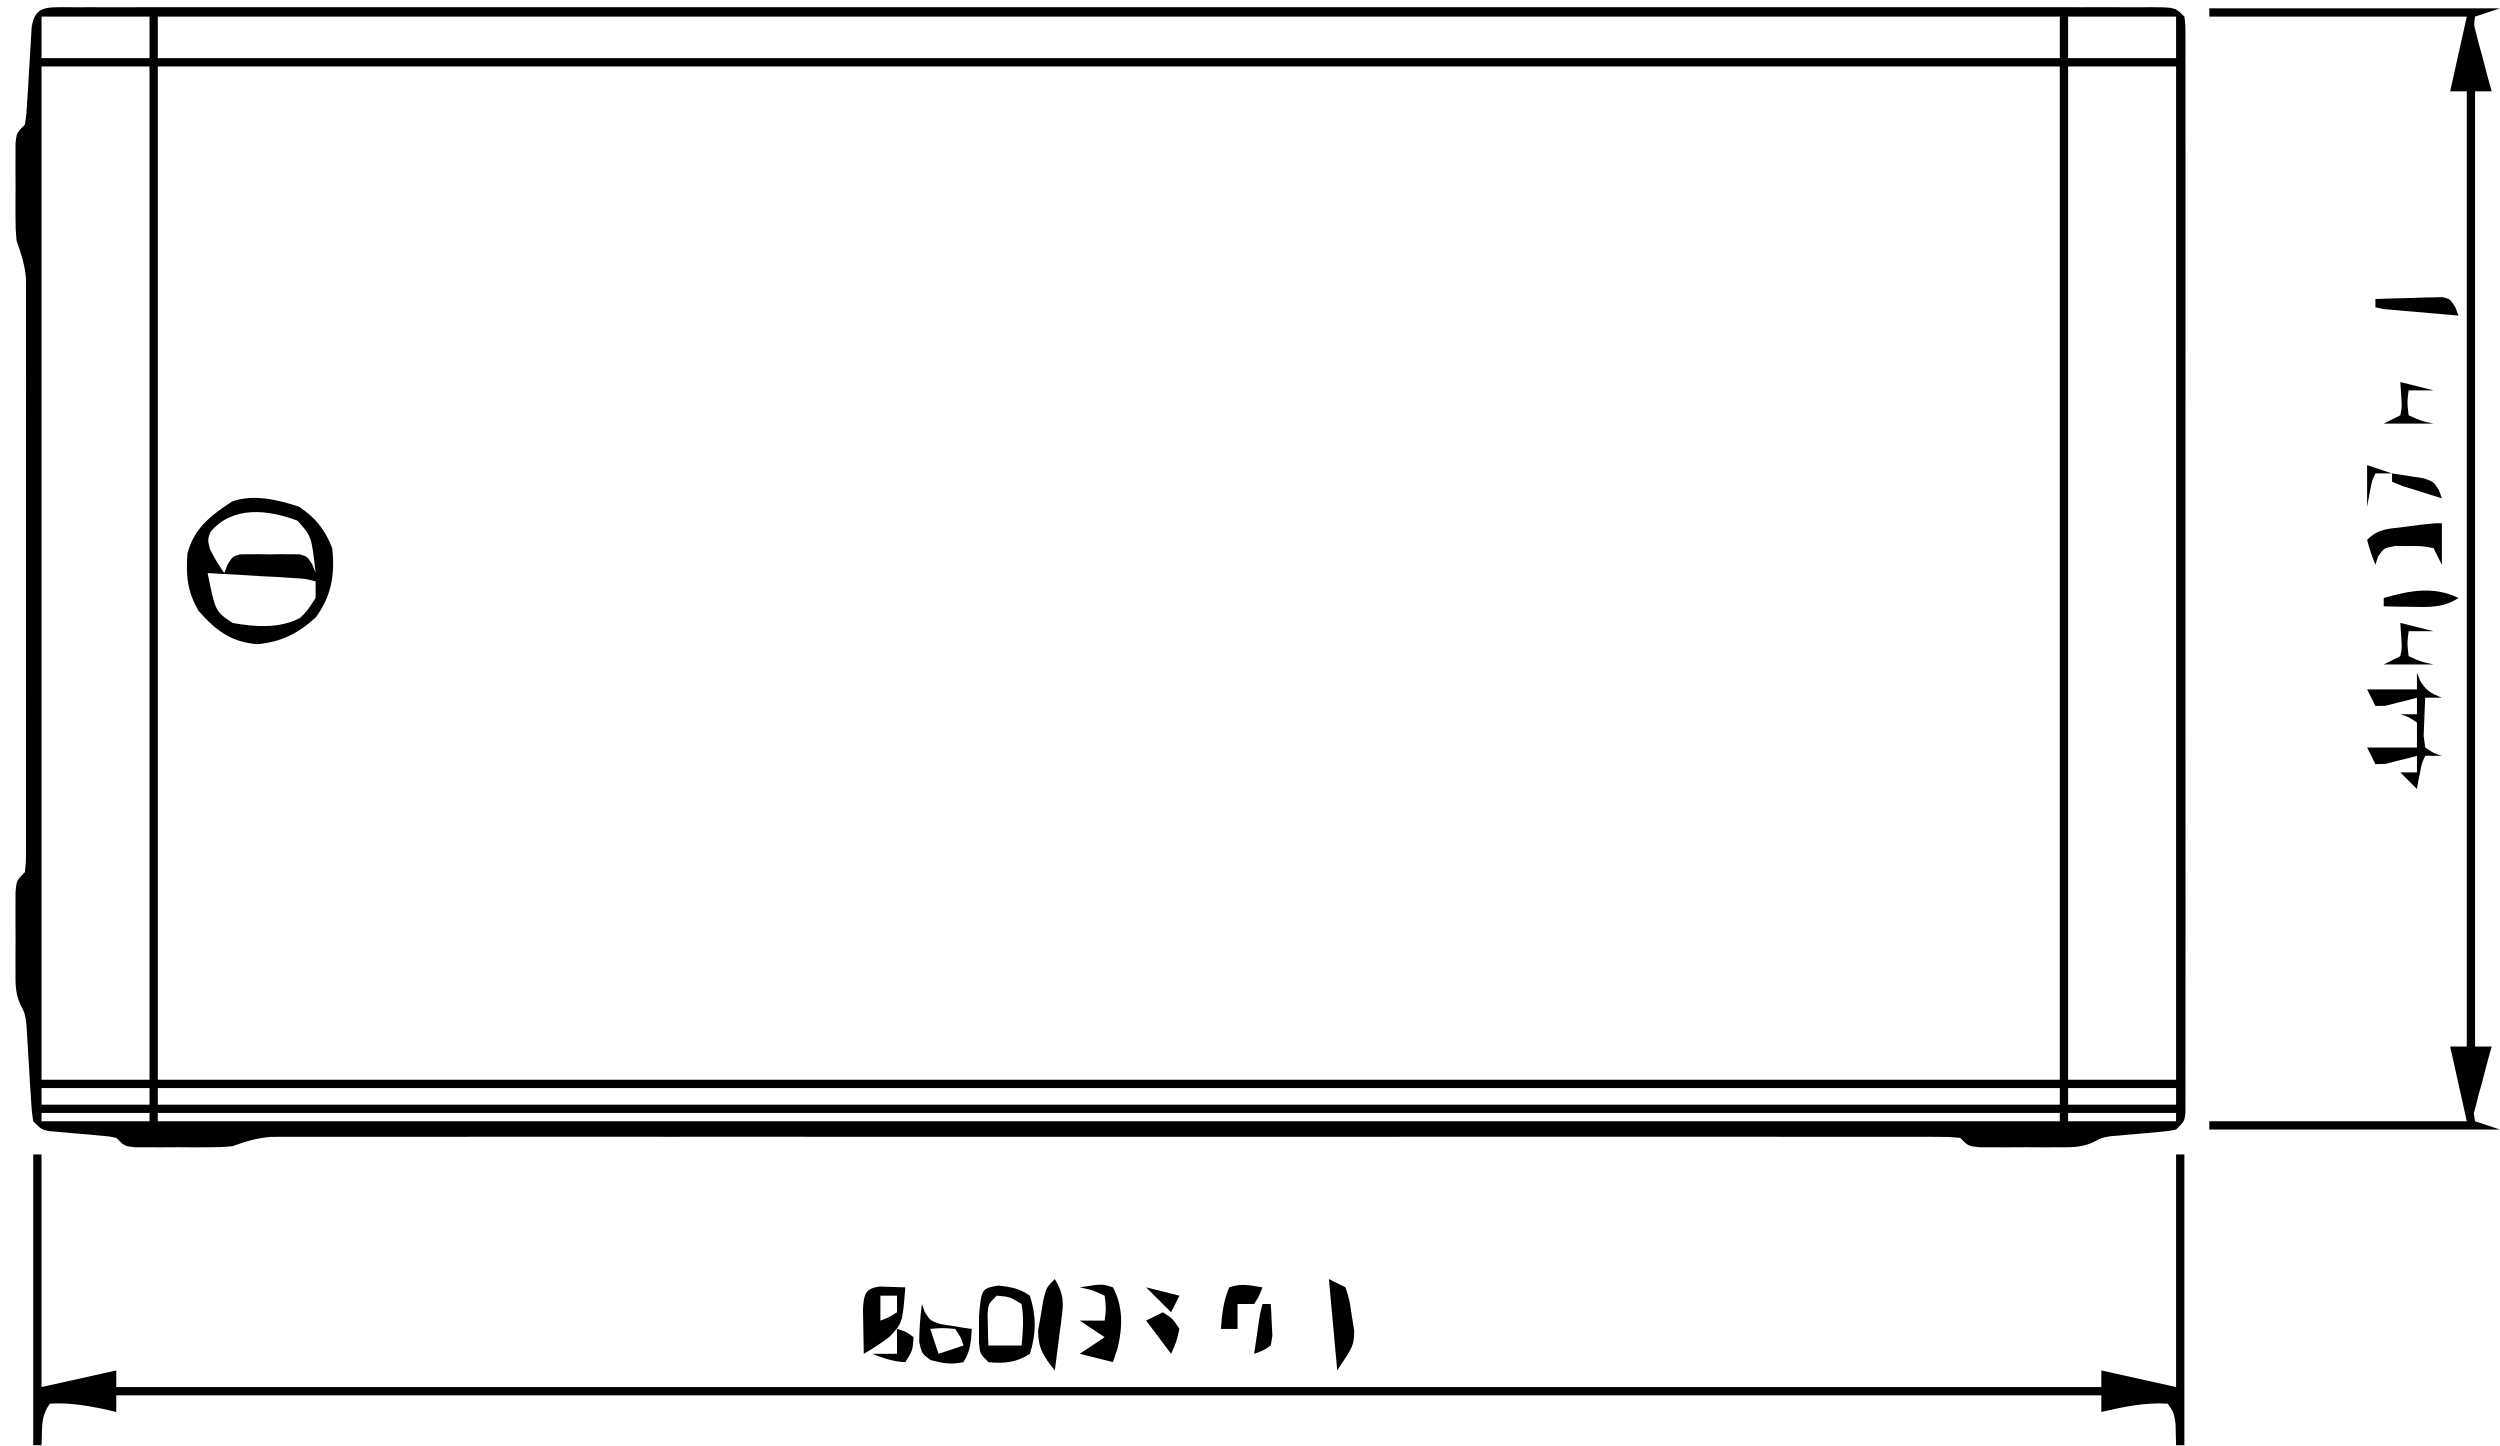
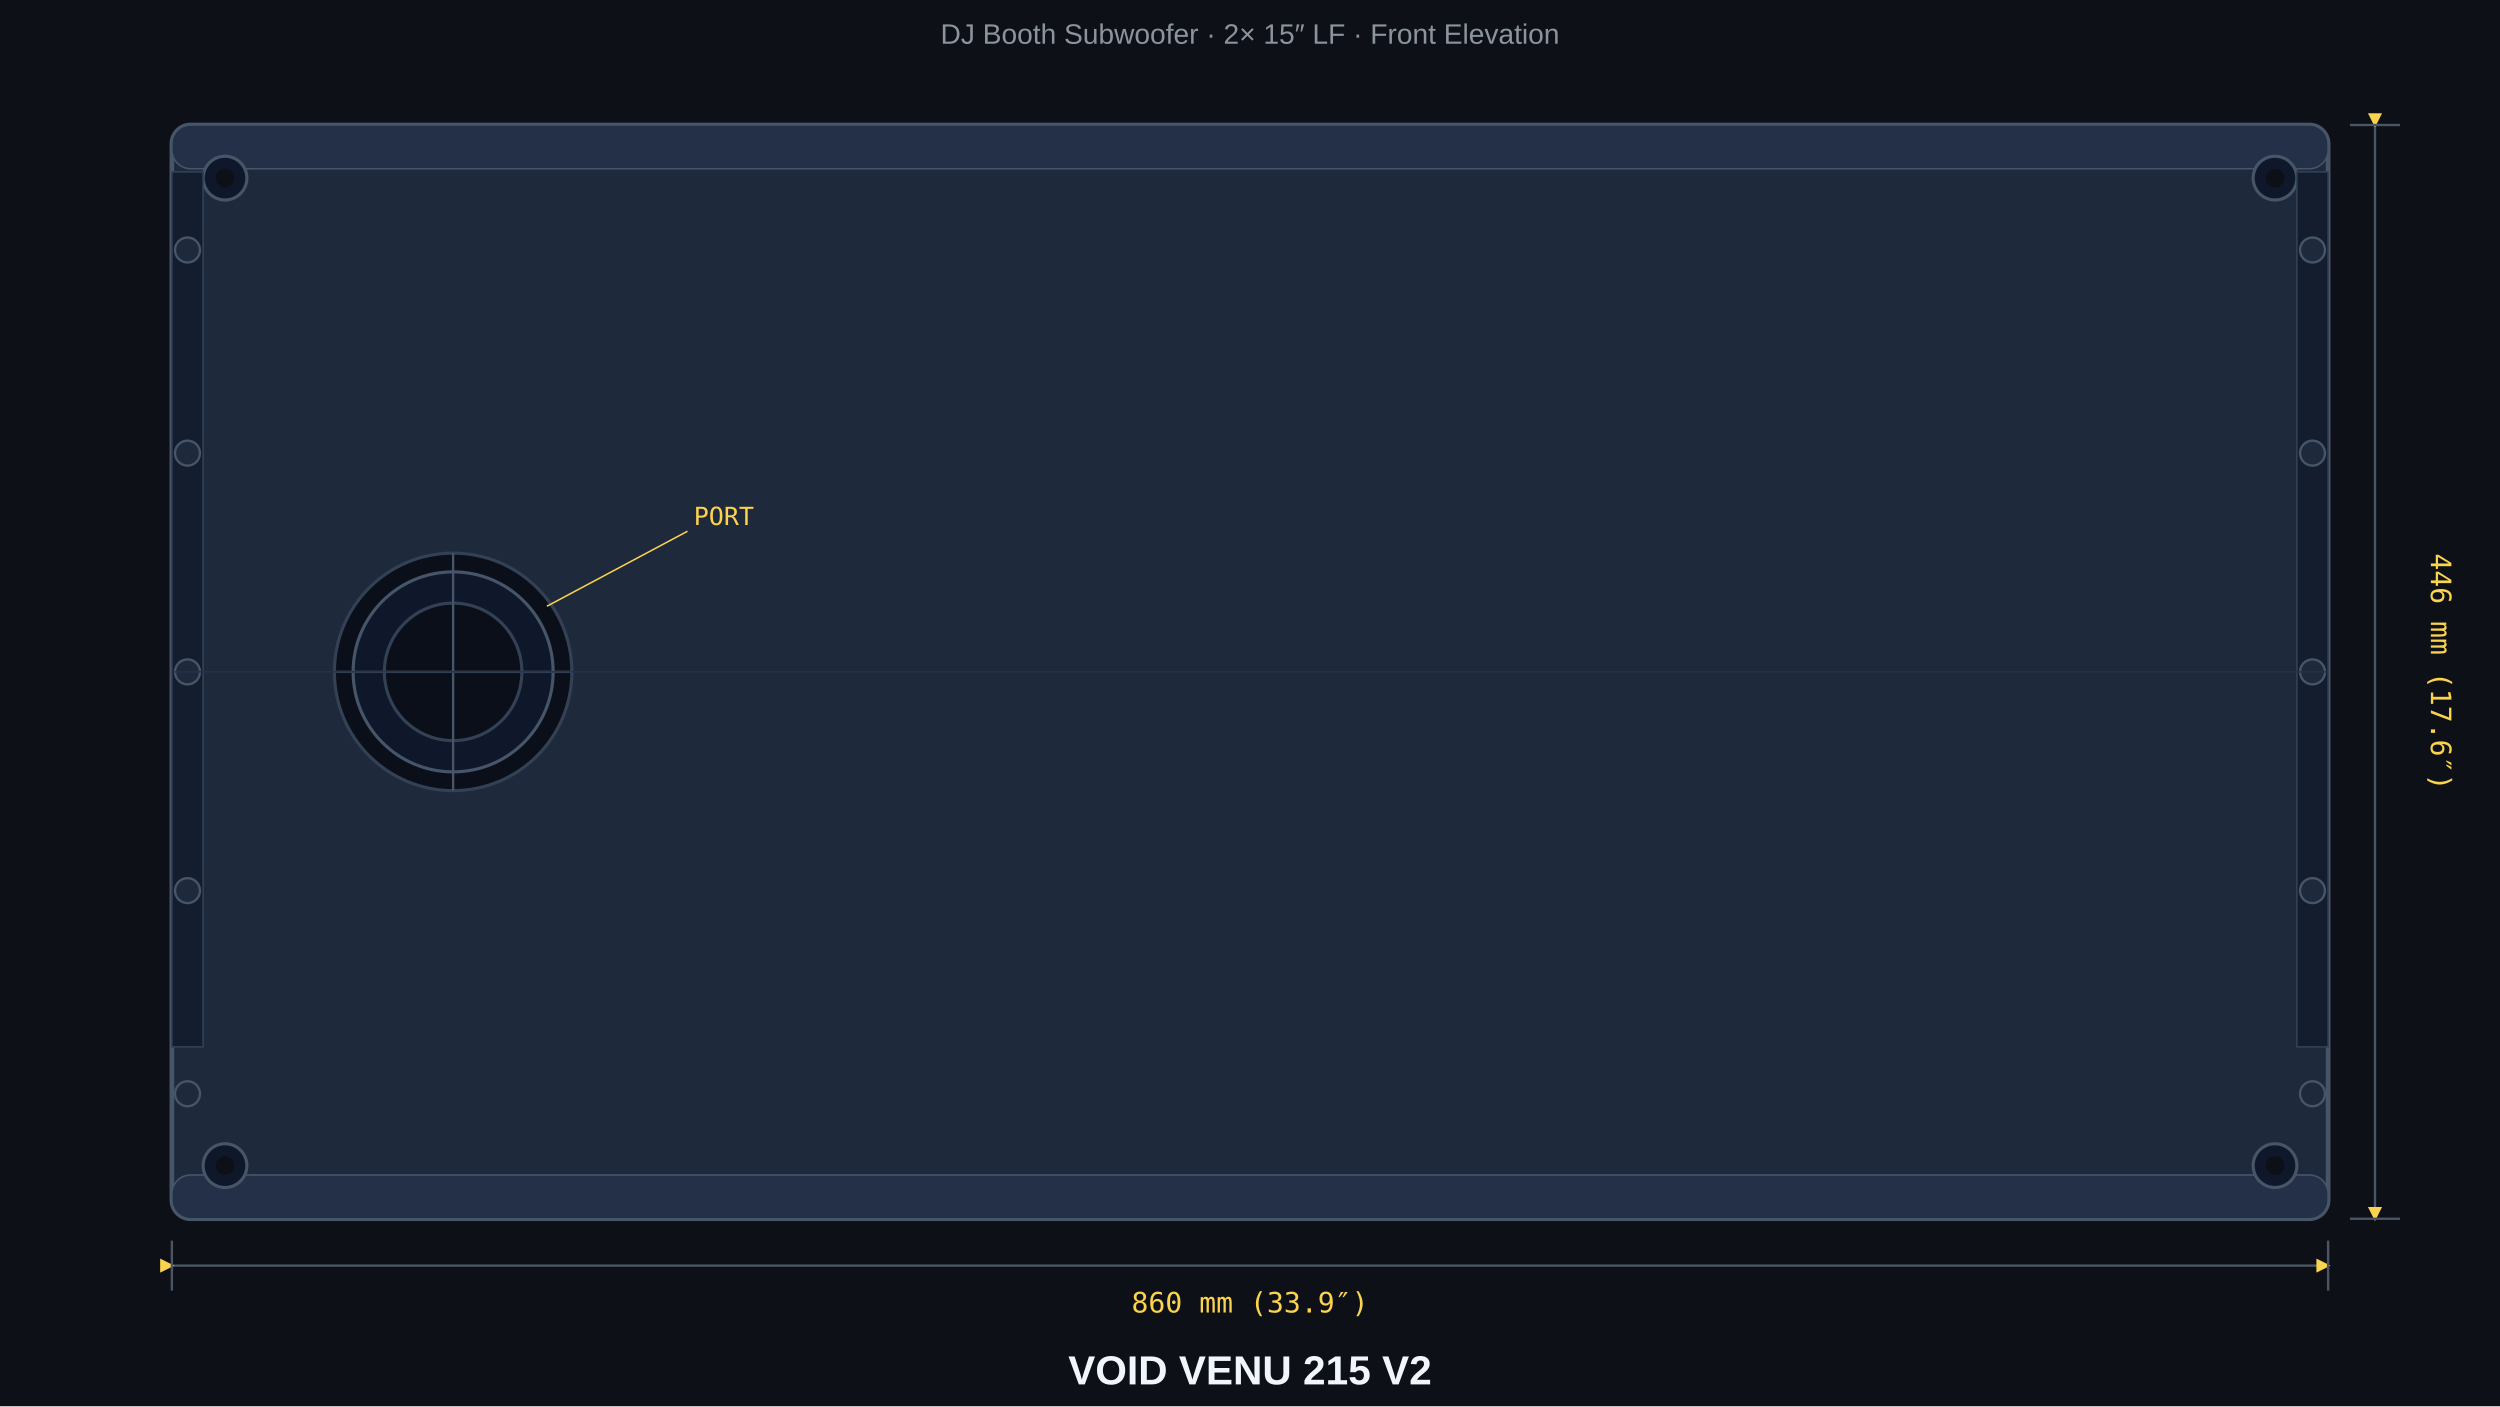
- <svg xmlns="http://www.w3.org/2000/svg" version="1.1" width="301" height="174">
-   <path d="M0 0 C0.205 0.001 0.205 0.001 1.241 0.007 C1.675 0.006 2.11 0.004 2.558 0.003 C4.031 -0.001 5.504 0.003 6.977 0.006 C8.037 0.005 9.097 0.003 10.158 0.001 C13.084 -0.003 16.01 -0.001 18.936 0.002 C22.086 0.004 25.237 0.001 28.388 -0.002 C34.207 -0.006 40.027 -0.006 45.847 -0.003 C51.222 -0 56.598 0 61.973 -0.001 C62.329 -0.001 62.686 -0.001 63.052 -0.001 C64.498 -0.001 65.943 -0.002 67.388 -0.002 C80.956 -0.005 94.524 -0.002 108.092 0.003 C120.156 0.008 132.22 0.007 144.284 0.003 C157.827 -0.003 171.369 -0.005 184.912 -0.002 C186.355 -0.002 187.797 -0.001 189.24 -0.001 C189.595 -0.001 189.95 -0.001 190.317 -0.001 C195.69 0 201.063 -0.001 206.436 -0.003 C212.544 -0.006 218.651 -0.005 224.758 -0 C227.877 0.003 230.996 0.004 234.115 0 C236.966 -0.003 239.817 -0.001 242.668 0.004 C243.704 0.005 244.739 0.005 245.775 0.002 C247.174 -0.001 248.574 0.002 249.973 0.007 C250.382 0.005 250.792 0.002 251.213 0 C253.993 0.019 253.993 0.019 255.107 1.133 C255.232 2.109 255.232 2.109 255.233 3.33 C255.234 3.563 255.234 3.563 255.24 4.738 C255.239 4.995 255.239 4.995 255.234 6.296 C255.235 6.839 255.237 7.382 255.238 7.942 C255.242 9.774 255.239 11.607 255.236 13.44 C255.237 14.748 255.239 16.057 255.241 17.366 C255.246 20.559 255.245 23.753 255.242 26.946 C255.24 29.54 255.239 32.135 255.241 34.729 C255.241 35.098 255.241 35.466 255.241 35.846 C255.241 36.595 255.242 37.344 255.242 38.093 C255.245 45.122 255.242 52.151 255.236 59.18 C255.232 65.216 255.232 71.252 255.237 77.289 C255.242 84.292 255.245 91.295 255.241 98.298 C255.241 99.044 255.241 99.791 255.241 100.537 C255.24 100.904 255.24 101.271 255.24 101.649 C255.239 104.242 255.241 106.834 255.243 109.427 C255.246 112.913 255.244 116.4 255.238 119.887 C255.237 121.17 255.237 122.453 255.239 123.736 C255.242 125.481 255.239 127.226 255.234 128.97 C255.236 129.484 255.238 129.998 255.24 130.527 C255.239 130.76 255.239 130.76 255.233 131.936 C255.232 132.339 255.232 132.742 255.232 133.157 C255.107 134.133 255.107 134.133 254.107 135.133 C253.199 135.322 253.199 135.322 252.111 135.414 C251.914 135.433 251.914 135.433 250.917 135.527 C250.505 135.562 250.094 135.597 249.669 135.633 C248.858 135.702 248.046 135.775 247.236 135.852 C246.875 135.882 246.515 135.912 246.144 135.943 C245.107 136.133 245.107 136.133 244.175 136.642 C242.712 137.314 241.49 137.263 239.884 137.266 C239.263 137.267 238.643 137.268 238.003 137.27 C237.357 137.266 236.71 137.262 236.044 137.258 C235.394 137.262 234.744 137.266 234.073 137.27 C233.454 137.268 232.835 137.267 232.197 137.266 C231.628 137.265 231.059 137.263 230.474 137.262 C229.107 137.133 229.107 137.133 228.107 136.133 C226.671 136.008 226.671 136.008 224.79 136.007 C224.444 136.006 224.098 136.004 223.741 136.003 C222.569 135.999 221.396 136.003 220.224 136.006 C219.38 136.005 218.535 136.003 217.691 136.001 C215.362 135.997 213.033 135.999 210.703 136.002 C208.195 136.004 205.686 136.001 203.178 135.998 C198.259 135.994 193.341 135.995 188.422 135.998 C184.425 136 180.428 136 176.431 135.999 C175.863 135.999 175.295 135.999 174.71 135.999 C173.557 135.998 172.403 135.998 171.249 135.998 C160.419 135.995 149.588 135.998 138.757 136.003 C129.459 136.008 120.161 136.007 110.864 136.003 C100.076 135.997 89.288 135.995 78.5 135.998 C77.35 135.998 76.2 135.999 75.05 135.999 C74.484 135.999 73.918 135.999 73.335 136 C69.343 136 65.351 135.999 61.358 135.997 C56.493 135.994 51.628 135.995 46.763 136 C44.28 136.003 41.796 136.004 39.313 136 C37.04 135.997 34.768 135.999 32.496 136.004 C31.672 136.005 30.849 136.005 30.026 136.002 C28.909 135.999 27.792 136.002 26.675 136.007 C26.054 136.007 25.432 136.007 24.793 136.008 C23.071 136.136 21.722 136.544 20.107 137.133 C18.589 137.262 18.589 137.262 17.005 137.266 C16.433 137.267 15.86 137.268 15.271 137.27 C14.68 137.266 14.09 137.262 13.482 137.258 C12.884 137.262 12.285 137.266 11.669 137.27 C11.099 137.268 10.53 137.267 9.943 137.266 C9.422 137.265 8.902 137.263 8.366 137.262 C7.107 137.133 7.107 137.133 6.107 136.133 C5.183 135.943 5.183 135.943 4.075 135.852 C3.876 135.833 3.876 135.833 2.868 135.738 C2.452 135.704 2.036 135.669 1.607 135.633 C0.783 135.564 -0.04 135.491 -0.862 135.414 C-1.228 135.384 -1.593 135.354 -1.969 135.322 C-2.893 135.133 -2.893 135.133 -3.893 134.133 C-4.083 132.858 -4.083 132.858 -4.175 131.262 C-4.212 130.688 -4.249 130.113 -4.288 129.522 C-4.305 129.22 -4.305 129.22 -4.393 127.695 C-4.462 126.509 -4.535 125.323 -4.612 124.137 C-4.627 123.873 -4.627 123.873 -4.704 122.537 C-4.893 121.133 -4.893 121.133 -5.403 120.147 C-6.096 118.715 -6.023 117.495 -6.026 115.91 C-6.027 115.29 -6.029 114.669 -6.03 114.029 C-6.026 113.383 -6.022 112.736 -6.018 112.07 C-6.022 111.42 -6.026 110.77 -6.03 110.1 C-6.029 109.48 -6.027 108.861 -6.026 108.223 C-6.025 107.654 -6.024 107.086 -6.023 106.5 C-5.893 105.133 -5.893 105.133 -4.893 104.133 C-4.767 102.878 -4.767 102.878 -4.766 101.262 C-4.763 100.65 -4.761 100.039 -4.758 99.409 C-4.76 98.728 -4.762 98.047 -4.764 97.366 C-4.763 96.651 -4.761 95.937 -4.759 95.222 C-4.754 93.278 -4.756 91.334 -4.759 89.39 C-4.762 87.356 -4.759 85.322 -4.758 83.288 C-4.756 79.87 -4.758 76.451 -4.763 73.033 C-4.768 69.084 -4.767 65.134 -4.761 61.185 C-4.757 57.794 -4.756 54.404 -4.759 51.014 C-4.76 48.989 -4.76 46.964 -4.757 44.939 C-4.754 43.033 -4.756 41.127 -4.762 39.221 C-4.763 38.523 -4.763 37.824 -4.761 37.125 C-4.758 36.17 -4.762 35.214 -4.766 34.258 C-4.767 33.724 -4.767 33.19 -4.767 32.639 C-4.904 31.004 -5.343 29.673 -5.893 28.133 C-6.023 26.615 -6.023 26.615 -6.026 25.031 C-6.027 24.459 -6.029 23.887 -6.03 23.297 C-6.026 22.707 -6.022 22.116 -6.018 21.508 C-6.022 20.91 -6.026 20.312 -6.03 19.695 C-6.029 19.126 -6.027 18.556 -6.026 17.969 C-6.025 17.449 -6.024 16.928 -6.023 16.392 C-5.893 15.133 -5.893 15.133 -4.893 14.133 C-4.704 12.842 -4.704 12.842 -4.612 11.227 C-4.575 10.648 -4.537 10.069 -4.499 9.473 C-4.481 9.169 -4.481 9.169 -4.393 7.633 C-4.325 6.435 -4.252 5.237 -4.175 4.039 C-4.144 3.506 -4.114 2.973 -4.083 2.424 C-3.704 -0.155 -2.289 0.015 0 0 Z M-2.893 1.133 C-2.893 2.783 -2.893 4.433 -2.893 6.133 C1.397 6.133 5.687 6.133 10.107 6.133 C10.107 4.483 10.107 2.833 10.107 1.133 C5.817 1.133 1.527 1.133 -2.893 1.133 Z M11.107 1.133 C11.107 2.783 11.107 4.433 11.107 6.133 C86.677 6.133 162.247 6.133 240.107 6.133 C240.107 4.483 240.107 2.833 240.107 1.133 C164.537 1.133 88.967 1.133 11.107 1.133 Z M241.107 1.133 C241.107 2.783 241.107 4.433 241.107 6.133 C245.397 6.133 249.687 6.133 254.107 6.133 C254.107 4.483 254.107 2.833 254.107 1.133 C249.817 1.133 245.527 1.133 241.107 1.133 Z M-2.893 7.133 C-2.893 47.393 -2.893 87.653 -2.893 129.133 C1.397 129.133 5.687 129.133 10.107 129.133 C10.107 88.873 10.107 48.613 10.107 7.133 C5.817 7.133 1.527 7.133 -2.893 7.133 Z M11.107 7.133 C11.107 47.393 11.107 87.653 11.107 129.133 C86.677 129.133 162.247 129.133 240.107 129.133 C240.107 88.873 240.107 48.613 240.107 7.133 C164.537 7.133 88.967 7.133 11.107 7.133 Z M241.107 7.133 C241.107 47.393 241.107 87.653 241.107 129.133 C245.397 129.133 249.687 129.133 254.107 129.133 C254.107 88.873 254.107 48.613 254.107 7.133 C249.817 7.133 245.527 7.133 241.107 7.133 Z M-2.893 130.133 C-2.893 130.793 -2.893 131.453 -2.893 132.133 C1.397 132.133 5.687 132.133 10.107 132.133 C10.107 131.473 10.107 130.813 10.107 130.133 C5.817 130.133 1.527 130.133 -2.893 130.133 Z M11.107 130.133 C11.107 130.793 11.107 131.453 11.107 132.133 C86.677 132.133 162.247 132.133 240.107 132.133 C240.107 131.473 240.107 130.813 240.107 130.133 C164.537 130.133 88.967 130.133 11.107 130.133 Z M241.107 130.133 C241.107 130.793 241.107 131.453 241.107 132.133 C245.397 132.133 249.687 132.133 254.107 132.133 C254.107 131.473 254.107 130.813 254.107 130.133 C249.817 130.133 245.527 130.133 241.107 130.133 Z M-2.893 133.133 C-2.893 133.463 -2.893 133.793 -2.893 134.133 C1.397 134.133 5.687 134.133 10.107 134.133 C10.107 133.803 10.107 133.473 10.107 133.133 C5.817 133.133 1.527 133.133 -2.893 133.133 Z M11.107 133.133 C11.107 133.463 11.107 133.793 11.107 134.133 C86.677 134.133 162.247 134.133 240.107 134.133 C240.107 133.803 240.107 133.473 240.107 133.133 C164.537 133.133 88.967 133.133 11.107 133.133 Z M241.107 133.133 C241.107 133.463 241.107 133.793 241.107 134.133 C245.397 134.133 249.687 134.133 254.107 134.133 C254.107 133.803 254.107 133.473 254.107 133.133 C249.817 133.133 245.527 133.133 241.107 133.133 Z " fill="#000000" transform="translate(7.893301,0.8670644)" />
-   <path d="M0 0 C11.55 0 23.1 0 35 0 C34.01 0.33 33.02 0.66 32 1 C31.843 1.94 31.843 1.94 32.145 3.066 C32.244 3.469 32.344 3.872 32.447 4.287 C32.508 4.498 32.508 4.498 32.812 5.562 C32.921 5.987 33.03 6.412 33.143 6.85 C33.415 7.904 33.701 8.953 34 10 C33.34 10 32.68 10 32 10 C32 47.95 32 85.9 32 125 C32.66 125 33.32 125 34 125 C33.924 125.267 33.847 125.535 33.769 125.81 C33.434 127.016 33.123 128.226 32.812 129.438 C32.692 129.858 32.571 130.279 32.447 130.713 C32.347 131.116 32.247 131.519 32.145 131.934 C32.045 132.305 31.946 132.677 31.843 133.06 C31.895 133.37 31.947 133.681 32 134 C32.99 134.33 33.98 134.66 35 135 C23.45 135 11.9 135 0 135 C0 134.67 0 134.34 0 134 C10.23 134 20.46 134 31 134 C30.34 131.03 29.68 128.06 29 125 C29.66 125 30.32 125 31 125 C31 87.05 31 49.1 31 10 C30.34 10 29.68 10 29 10 C29.66 7.03 30.32 4.06 31 1 C20.77 1 10.54 1 0 1 C0 0.67 0 0.34 0 0 Z " fill="#000000" transform="translate(266,1)" />
-   <path d="M0 0 C1.48 -0.054 2.957 -0.094 4.438 -0.125 C4.648 -0.133 4.648 -0.133 5.713 -0.176 C6.116 -0.182 6.519 -0.189 6.934 -0.195 C7.305 -0.206 7.677 -0.216 8.06 -0.227 C9 0 9 0 9.629 1.012 C9.752 1.338 9.874 1.664 10 2 C8.333 1.862 6.666 1.713 5 1.562 C4.762 1.543 4.762 1.543 3.555 1.443 C3.329 1.422 3.329 1.422 2.188 1.316 C1.769 1.28 1.35 1.243 0.918 1.205 C0.615 1.138 0.312 1.07 0 1 C0 0.67 0 0.34 0 0 Z " fill="#000000" transform="translate(286,36)" />
-   <path d="M0 0 C4 1 4 1 4 1 Z " fill="#000000" transform="translate(284,43)" />
-   <path d="M0 0 C1.32 0.33 2.64 0.66 4 1 C3.01 1 2.02 1 1 1 C0.812 2.438 0.812 2.438 1 4 C2.5 4.688 2.5 4.688 4 5 C2.02 5 0.04 5 -2 5 C-1.34 4.67 -0.68 4.34 0 4 C0.195 3.027 0.195 3.027 0.125 1.938 C0.084 1.298 0.043 0.659 0 0 Z " fill="#000000" transform="translate(289,46)" />
-   <path d="M0 0 C0.99 0.33 1.98 0.66 3 1 C2.34 1 1.68 1 1 1 C0.586 1.875 0.586 1.875 0.375 3 C0.251 3.66 0.127 4.32 0 5 C0 3.35 0 1.7 0 0 Z " fill="#000000" transform="translate(285,56)" />
-   <path d="M0 0 C0.814 0.114 1.626 0.242 2.438 0.375 C2.664 0.41 2.664 0.41 3.809 0.586 C5 1 5 1 5.66 2.039 C5.772 2.356 5.884 2.673 6 3 C4.998 2.693 3.999 2.379 3 2.062 C2.722 1.975 2.722 1.975 1.312 1.535 C0.879 1.359 0.446 1.182 0 1 C0 0.67 0 0.34 0 0 Z " fill="#000000" transform="translate(288,57)" />
-   <path d="M0 0 C2.013 1.364 3.114 2.735 4 5 C4.345 8.151 3.917 10.756 2.016 13.336 C-0.107 15.279 -2.127 16.28 -5 16.562 C-8.171 16.316 -10.019 14.913 -12.082 12.562 C-13.454 10.226 -13.626 8.319 -13.434 5.645 C-12.624 2.574 -10.629 1.077 -8.078 -0.609 C-5.458 -1.559 -2.572 -0.823 0 0 Z M-10.676 3.066 C-11 4 -11 4 -10.73 5.09 C-10.219 6.123 -9.664 7.059 -9 8 C-8.877 7.675 -8.754 7.351 -8.627 7.017 C-8 6 -8 6 -7.076 5.741 C-6.893 5.74 -6.893 5.74 -5.969 5.734 C-5.57 5.732 -5.172 5.729 -4.762 5.727 C-4.345 5.734 -3.929 5.742 -3.5 5.75 C-3.084 5.742 -2.667 5.735 -2.238 5.727 C-1.84 5.729 -1.442 5.732 -1.031 5.734 C-0.849 5.736 -0.849 5.736 0.076 5.741 C1 6 1 6 1.627 7.017 C1.75 7.341 1.873 7.666 2 8 C1.509 3.562 1.509 3.562 -0.188 1.688 C-3.742 0.339 -8.028 -0.133 -10.676 3.066 Z M-11 8 C-10.077 12.613 -10.077 12.613 -8 14 C-5.346 14.492 -2.309 14.704 0.125 13.395 C0.938 12.625 0.938 12.625 2 11 C2 10.34 2 9.68 2 9 C0.807 8.681 0.807 8.681 -0.844 8.586 C-1.43 8.547 -2.017 8.509 -2.621 8.469 C-3.241 8.438 -3.861 8.407 -4.5 8.375 C-5.12 8.336 -5.74 8.298 -6.379 8.258 C-7.919 8.163 -9.459 8.078 -11 8 Z " fill="#000000" transform="translate(36,61)" />
-   <path d="M0 0 C0 1.65 0 3.3 0 5 C-0.33 4.34 -0.66 3.68 -1 3 C-2.375 2.734 -2.375 2.734 -4 2.75 C-4.536 2.745 -5.072 2.74 -5.625 2.734 C-7 3 -7 3 -7.688 4.016 C-7.791 4.34 -7.894 4.665 -8 5 C-8.562 3.562 -8.562 3.562 -9 2 C-7.603 0.603 -6.441 0.688 -4.5 0.438 C-3.871 0.354 -3.242 0.27 -2.594 0.184 C-1 0 -1 0 0 0 Z " fill="#000000" transform="translate(294,63)" />
-   <path d="M0 0 C-1.852 1.188 -3.465 1.103 -5.625 1.062 C-6.257 1.053 -6.888 1.044 -7.539 1.035 C-8.021 1.024 -8.503 1.012 -9 1 C-9 0.67 -9 0.34 -9 0 C-5.951 -0.888 -2.933 -1.466 0 0 Z " fill="#000000" transform="translate(296,72)" />
-   <path d="M0 0 C1.32 0.33 2.64 0.66 4 1 C3.01 1 2.02 1 1 1 C0.812 2.438 0.812 2.438 1 4 C2.5 4.688 2.5 4.688 4 5 C2.02 5 0.04 5 -2 5 C-1.34 4.67 -0.68 4.34 0 4 C0.195 3.027 0.195 3.027 0.125 1.938 C0.084 1.298 0.043 0.659 0 0 Z " fill="#000000" transform="translate(289,75)" />
-   <path d="M0 0 C0.124 0.309 0.248 0.619 0.375 0.938 C1.103 2.175 1.689 2.476 3 3 C2.34 3 1.68 3 1 3 C0.946 3.979 0.907 4.958 0.875 5.938 C0.863 6.21 0.863 6.21 0.805 7.59 C0.869 8.055 0.934 8.521 1 9 C2.008 9.691 2.008 9.691 3 10 C2.34 10 1.68 10 1 10 C0.586 10.875 0.586 10.875 0.375 12 C0.3 12.371 0.225 12.743 0.148 13.125 C0.099 13.414 0.05 13.703 0 14 C-0.66 13.34 -1.32 12.68 -2 12 C-1.34 12 -0.68 12 0 12 C0 11.34 0 10.68 0 10 C-0.349 10.095 -0.699 10.191 -1.059 10.289 C-1.514 10.4 -1.969 10.511 -2.438 10.625 C-2.89 10.741 -3.342 10.857 -3.809 10.977 C-4.202 10.984 -4.595 10.992 -5 11 C-5.33 10.34 -5.66 9.68 -6 9 C-4.02 9 -2.04 9 0 9 C0 8.01 0 7.02 0 6 C-1 5.312 -1 5.312 -2 5 C-1.34 5 -0.68 5 0 5 C0 4.34 0 3.68 0 3 C-0.349 3.095 -0.699 3.191 -1.059 3.289 C-1.286 3.344 -1.286 3.344 -2.438 3.625 C-2.89 3.741 -3.342 3.857 -3.809 3.977 C-4.202 3.984 -4.595 3.992 -5 4 C-5.33 3.34 -5.66 2.68 -6 2 C-4.02 2 -2.04 2 0 2 C0 1.34 0 0.68 0 0 Z " fill="#000000" transform="translate(291,81)" />
-   <path d="M0 0 C0.33 0 0.66 0 1 0 C1 9.24 1 18.48 1 28 C3.97 27.34 6.94 26.68 10 26 C10 26.66 10 27.32 10 28 C88.87 28 167.74 28 249 28 C249 27.34 249 26.68 249 26 C250.485 26.33 250.485 26.33 258 28 C258 18.76 258 9.52 258 0 C258.33 0 258.66 0 259 0 C259 11.55 259 23.1 259 35 C258.67 35 258.34 35 258 35 C257.973 34.146 257.954 33.292 257.938 32.438 C257.719 31.047 257.719 31.047 257 30 C254.232 29.836 251.69 30.381 249 31 C249 30.34 249 29.68 249 29 C170.13 29 91.26 29 10 29 C10 29.66 10 30.32 10 31 C9.434 30.87 8.868 30.74 8.285 30.605 C6.137 30.178 4.197 29.87 2 30 C1.082 31.338 1.066 32.263 1.035 33.871 C1.024 34.244 1.012 34.616 1 35 C0.67 35 0.34 35 0 35 C0 23.45 0 11.9 0 0 Z " fill="#000000" transform="translate(4,139)" />
-   <path d="M0 0 C0.887 1.511 1.102 2.431 0.879 4.164 C0.831 4.564 0.782 4.963 0.732 5.375 C0.704 5.581 0.704 5.581 0.562 6.625 C0.536 6.835 0.536 6.835 0.404 7.898 C0.275 8.933 0.138 9.967 0 11 C-1.346 9.318 -1.997 8.399 -2.012 6.211 C-1.958 5.908 -1.958 5.908 -1.688 4.375 C-1.588 3.764 -1.489 3.153 -1.387 2.523 C-1 1 -1 1 0 0 Z " fill="#000000" transform="translate(127,154)" />
-   <path d="M0 0 C0.33 0.165 0.33 0.165 2 1 C2.484 2.523 2.484 2.523 2.75 4.375 C2.848 4.981 2.946 5.587 3.047 6.211 C3 8 3 8 1 11 C0.67 7.37 0.34 3.74 0 0 Z " fill="#000000" transform="translate(160,154)" />
-   <path d="M0 0 C1.009 0.033 2.018 0.065 3.027 0.098 C2.687 4.409 2.687 4.409 1.07 6.098 C0.081 6.825 -0.907 7.488 -1.973 8.098 C-2 6.952 -2.019 5.806 -2.035 4.66 C-2.047 4.022 -2.058 3.384 -2.07 2.727 C-1.967 1 -1.848 0.186 0 0 Z M0.027 1.098 C0.027 2.088 0.027 3.078 0.027 4.098 C1.027 3.723 1.027 3.723 2.027 3.098 C2.027 2.438 2.027 1.778 2.027 1.098 C1.367 1.098 0.707 1.098 0.027 1.098 Z " fill="#000000" transform="translate(105.9727,154.9023)" />
-   <path d="M0 0 C1.558 0.182 2.507 0.328 3.809 1.223 C4.58 3.668 4.582 5.777 3.809 8.223 C2.205 9.273 0.699 9.421 -1.191 9.223 C-2.191 8.223 -2.191 8.223 -2.324 6.883 C-2.322 6.356 -2.319 5.828 -2.316 5.285 C-2.319 4.761 -2.322 4.236 -2.324 3.695 C-2.025 0.378 -2.025 0.378 0 0 Z M-0.191 1.223 C-1.191 2.223 -1.191 2.223 -1.289 3.414 C-1.277 3.867 -1.266 4.319 -1.254 4.785 C-1.245 5.24 -1.236 5.695 -1.227 6.164 C-1.215 6.513 -1.203 6.863 -1.191 7.223 C0.129 7.223 1.449 7.223 2.809 7.223 C2.978 5.525 3.087 3.911 2.809 2.223 C1.371 1.348 1.371 1.348 -0.191 1.223 Z " fill="#000000" transform="translate(120.1914,154.7773)" />
-   <path d="M0 0 C2.685 -0.433 2.685 -0.433 4 0 C5.236 2.296 5.167 4.834 4.562 7.312 C4.377 7.869 4.191 8.426 4 9 C2.68 8.67 1.36 8.34 0 8 C0.99 7.34 1.98 6.68 3 6 C2.01 5.34 1.02 4.68 0 4 C0.99 4 1.98 4 3 4 C3.188 2.562 3.188 2.562 3 1 C1.5 0.312 1.5 0.312 0 0 Z " fill="#000000" transform="translate(130,155)" />
-   <path d="M0 0 C1.32 0.33 2.64 0.66 4 1 C3.67 1.66 3.34 2.32 3 3 C2.01 2.01 1.02 1.02 0 0 Z " fill="#000000" transform="translate(138,155)" />
-   <path d="M0 0 C1.482 -0.514 2.411 -0.256 4 0 C3.625 1 3.625 1 3 2 C2.34 2 1.68 2 1 2 C1 2.99 1 3.98 1 5 C0.34 5 -0.32 5 -1 5 C-0.875 3.244 -0.711 1.621 0 0 Z " fill="#000000" transform="translate(148,155)" />
-   <path d="M0 0 C0.112 0.317 0.224 0.634 0.34 0.961 C1 2 1 2 2.191 2.414 C2.644 2.484 3.096 2.553 3.562 2.625 C4.018 2.7 4.473 2.775 4.941 2.852 C5.291 2.901 5.64 2.95 6 3 C5.93 4.485 5.825 5.739 5 7 C3.523 7.318 2.533 7.151 1.078 6.762 C0 6 0 6 -0.328 4.582 C-0.313 3.03 -0.212 1.537 0 0 Z M1 3 C1.33 3.99 1.66 4.98 2 6 C2.99 5.67 3.98 5.34 5 5 C4.688 4 4.688 4 4 3 C2.438 2.875 2.438 2.875 1 3 Z " fill="#000000" transform="translate(111,157)" />
-   <path d="M0 0 C0.33 0 0.66 0 1 0 C1.054 0.812 1.093 1.625 1.125 2.438 C1.148 2.89 1.171 3.342 1.195 3.809 C1.131 4.202 1.066 4.595 1 5 C-0.008 5.66 -0.008 5.66 -1 6 C-0.86 4.999 -0.713 3.999 -0.562 3 C-0.481 2.443 -0.4 1.886 -0.316 1.312 C-0.212 0.879 -0.108 0.446 0 0 Z " fill="#000000" transform="translate(152,157)" />
-   <path d="M0 0 C1.188 0.75 1.188 0.75 2 2 C1.625 3.625 1.625 3.625 1 5 C0.01 3.68 -0.98 2.36 -2 1 C-1.34 0.67 -0.68 0.34 0 0 Z " fill="#000000" transform="translate(140,158)" />
-   <path d="M0 0 C1.062 0.312 1.062 0.312 2 1 C1.875 2.625 1.875 2.625 1 4 C-0.429 3.959 -1.674 3.512 -3 3 C-2.01 3 -1.02 3 0 3 C0 2.01 0 1.02 0 0 Z " fill="#000000" transform="translate(108,160)" />
-   <path d="M0 0 C4 1 4 1 4 1 Z " fill="#000000" transform="translate(137,163)" />
-   <path d="M0 0 C4 1 4 1 4 1 Z " fill="#000000" transform="translate(147,163)" />
+ <svg xmlns="http://www.w3.org/2000/svg" viewBox="0 0 800 450" width="800" height="450" role="img" aria-labelledby="venu215-front-title venu215-front-desc">
+   <defs>
+     <style>
+       text { font-family: 'Segoe UI', Arial, sans-serif; }
+       .lbl  { fill: #f0f6fc; font-size: 13px; font-weight: 700; text-anchor: middle; }
+       .sub  { fill: #8b949e; font-size: 9px; text-anchor: middle; }
+       .dim  { fill: #fcd34d; font-size: 9px; font-family: 'Segoe UI Mono', monospace; text-anchor: middle; }
+       .dim-r { fill: #fcd34d; font-size: 9px; font-family: 'Segoe UI Mono', monospace; text-anchor: middle; dominant-baseline: central; }
+       .dln  { stroke: #4b5563; stroke-width: 0.75; fill: none; }
+       .body { fill: #1e293b; stroke: #475569; stroke-width: 1.5; }
+       .port { fill: #0a0f1a; stroke: #334155; stroke-width: 1; }
+       .hdw  { fill: #0f172a; stroke: #475569; stroke-width: 1; }
+       .callout { fill: #fcd34d; font-size: 8px; font-family: 'Segoe UI Mono', monospace; text-anchor: start; }
+       .callout-line { stroke: #fcd34d; stroke-width: 0.5; fill: none; }
+     </style>
+     <marker id="arr-f" markerWidth="6" markerHeight="6" refX="5" refY="3" orient="auto">
+       <path d="M0,0 L6,3 L0,6 Z" fill="#fcd34d" />
+     </marker>
+     <marker id="arr-f-rev" markerWidth="6" markerHeight="6" refX="1" refY="3" orient="auto-start-reverse">
+       <path d="M6,0 L0,3 L6,6 Z" fill="#fcd34d" />
+     </marker>
+   </defs>
+   <rect width="800" height="450" fill="#0d1117" />
+   <rect class="body" x="55" y="40" width="690" height="350" rx="6" />
+   <rect x="55" y="40" width="690" height="14" rx="6" fill="#243048" stroke="#475569" stroke-width="0.5" />
+   <rect x="55" y="376" width="690" height="14" rx="6" fill="#243048" stroke="#475569" stroke-width="0.5" />
+   <circle class="port" cx="145" cy="215" r="38" />
+   <circle class="hdw" cx="145" cy="215" r="32" />
+   <circle class="port" cx="145" cy="215" r="22" />
+   <line x1="107" y1="215" x2="183" y2="215" stroke="#475569" stroke-width="0.75" />
+   <line x1="145" y1="177" x2="145" y2="253" stroke="#475569" stroke-width="0.75" />
+   <circle class="hdw" cx="72" cy="57" r="7" />
+   <circle fill="#0d1117" cx="72" cy="57" r="3" />
+   <circle class="hdw" cx="728" cy="57" r="7" />
+   <circle fill="#0d1117" cx="728" cy="57" r="3" />
+   <circle class="hdw" cx="72" cy="373" r="7" />
+   <circle fill="#0d1117" cx="72" cy="373" r="3" />
+   <circle class="hdw" cx="728" cy="373" r="7" />
+   <circle fill="#0d1117" cx="728" cy="373" r="3" />
+   <rect x="55" y="55" width="10" height="280" fill="#131d2e" stroke="#334155" stroke-width="0.5" />
+   <circle fill="#1e293b" stroke="#475569" stroke-width="0.75" cx="60" cy="80" r="4" />
+   <circle fill="#1e293b" stroke="#475569" stroke-width="0.75" cx="60" cy="145" r="4" />
+   <circle fill="#1e293b" stroke="#475569" stroke-width="0.75" cx="60" cy="215" r="4" />
+   <circle fill="#1e293b" stroke="#475569" stroke-width="0.75" cx="60" cy="285" r="4" />
+   <circle fill="#1e293b" stroke="#475569" stroke-width="0.75" cx="60" cy="350" r="4" />
+   <rect x="735" y="55" width="10" height="280" fill="#131d2e" stroke="#334155" stroke-width="0.5" />
+   <circle fill="#1e293b" stroke="#475569" stroke-width="0.75" cx="740" cy="80" r="4" />
+   <circle fill="#1e293b" stroke="#475569" stroke-width="0.75" cx="740" cy="145" r="4" />
+   <circle fill="#1e293b" stroke="#475569" stroke-width="0.75" cx="740" cy="215" r="4" />
+   <circle fill="#1e293b" stroke="#475569" stroke-width="0.75" cx="740" cy="285" r="4" />
+   <circle fill="#1e293b" stroke="#475569" stroke-width="0.75" cx="740" cy="350" r="4" />
+   <line x1="55" y1="215" x2="745" y2="215" stroke="#243048" stroke-width="0.5" />
+   <line class="callout-line" x1="175" y1="194" x2="220" y2="170" />
+   <text class="callout" x="222" y="168">PORT</text>
+   <line class="dln" x1="55" y1="405" x2="745" y2="405" marker-start="url(#arr-f-rev)" marker-end="url(#arr-f)" />
+   <line class="dln" x1="55" y1="397" x2="55" y2="413" />
+   <line class="dln" x1="745" y1="397" x2="745" y2="413" />
+   <text class="dim" x="400" y="420">860 mm  (33.9″)</text>
+   <line class="dln" x1="760" y1="40" x2="760" y2="390" marker-start="url(#arr-f-rev)" marker-end="url(#arr-f)" />
+   <line class="dln" x1="752" y1="40" x2="768" y2="40" />
+   <line class="dln" x1="752" y1="390" x2="768" y2="390" />
+   <text class="dim-r" x="781" y="215" transform="rotate(90,781,215)">446 mm  (17.6″)</text>
+   <text class="lbl" x="400" y="443">VOID VENU 215 V2</text>
+   <text class="sub" x="400" y="14">DJ Booth Subwoofer · 2× 15″ LF · Front Elevation</text>
</svg>
